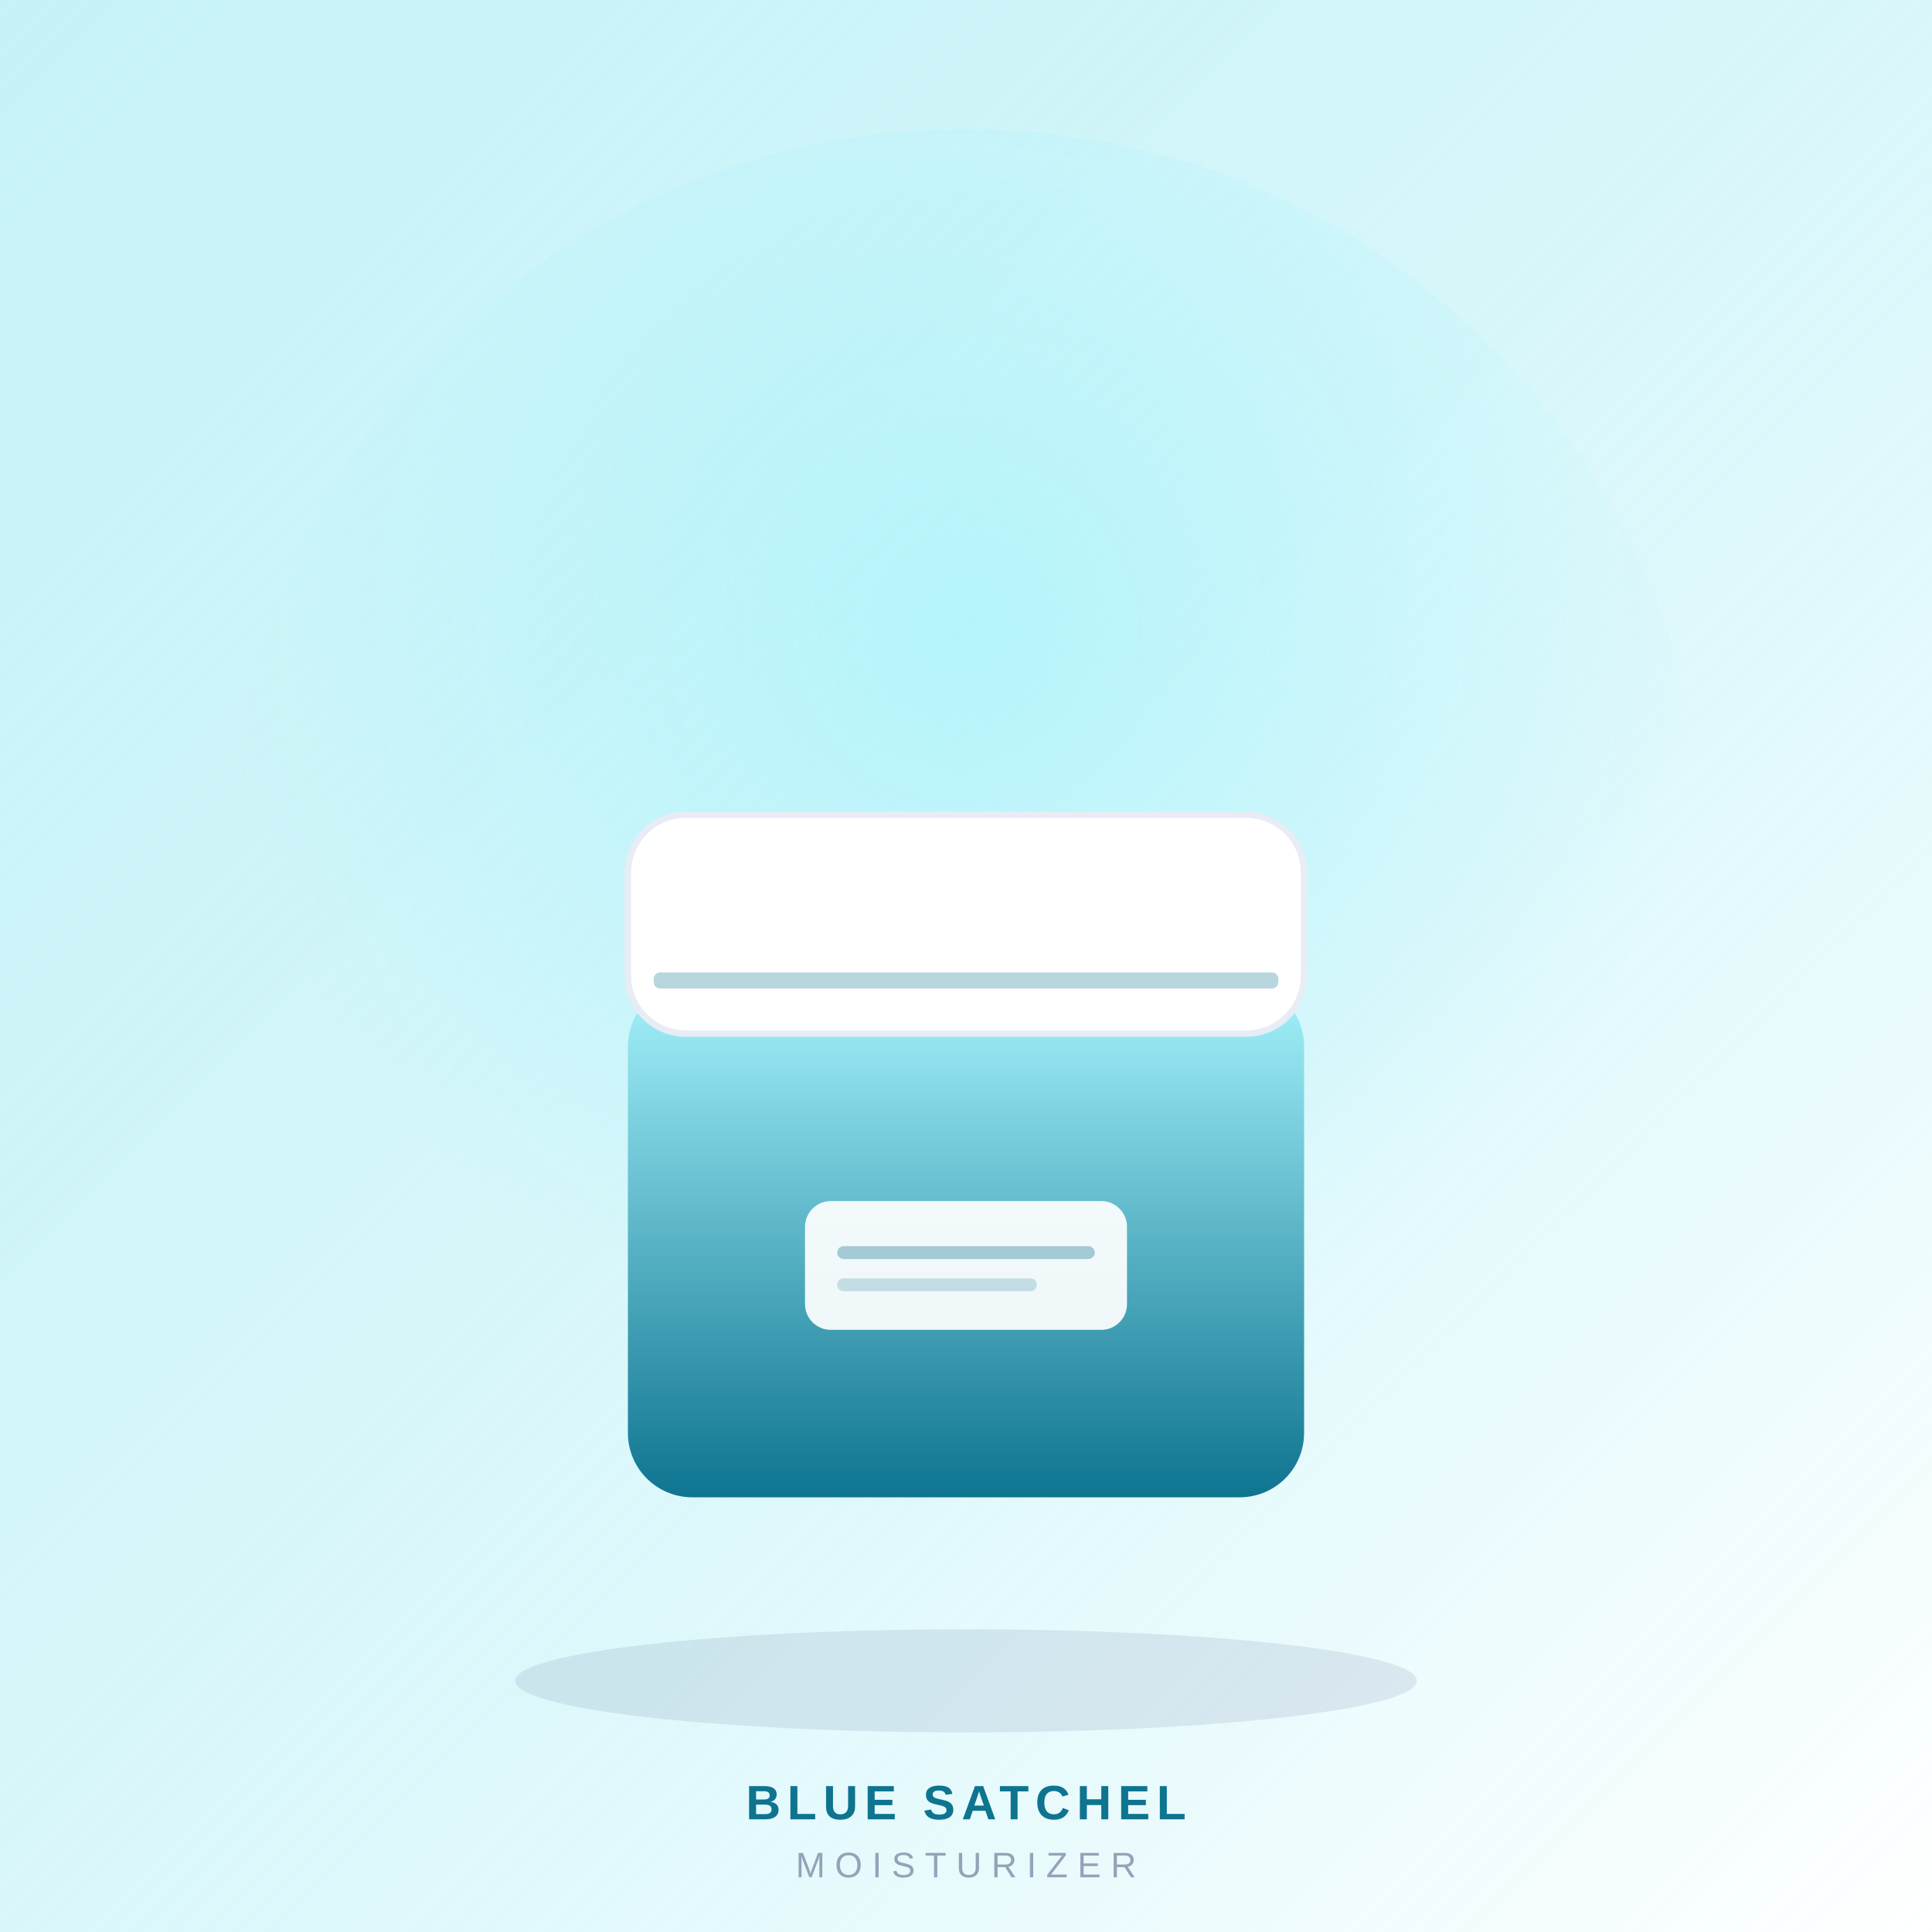
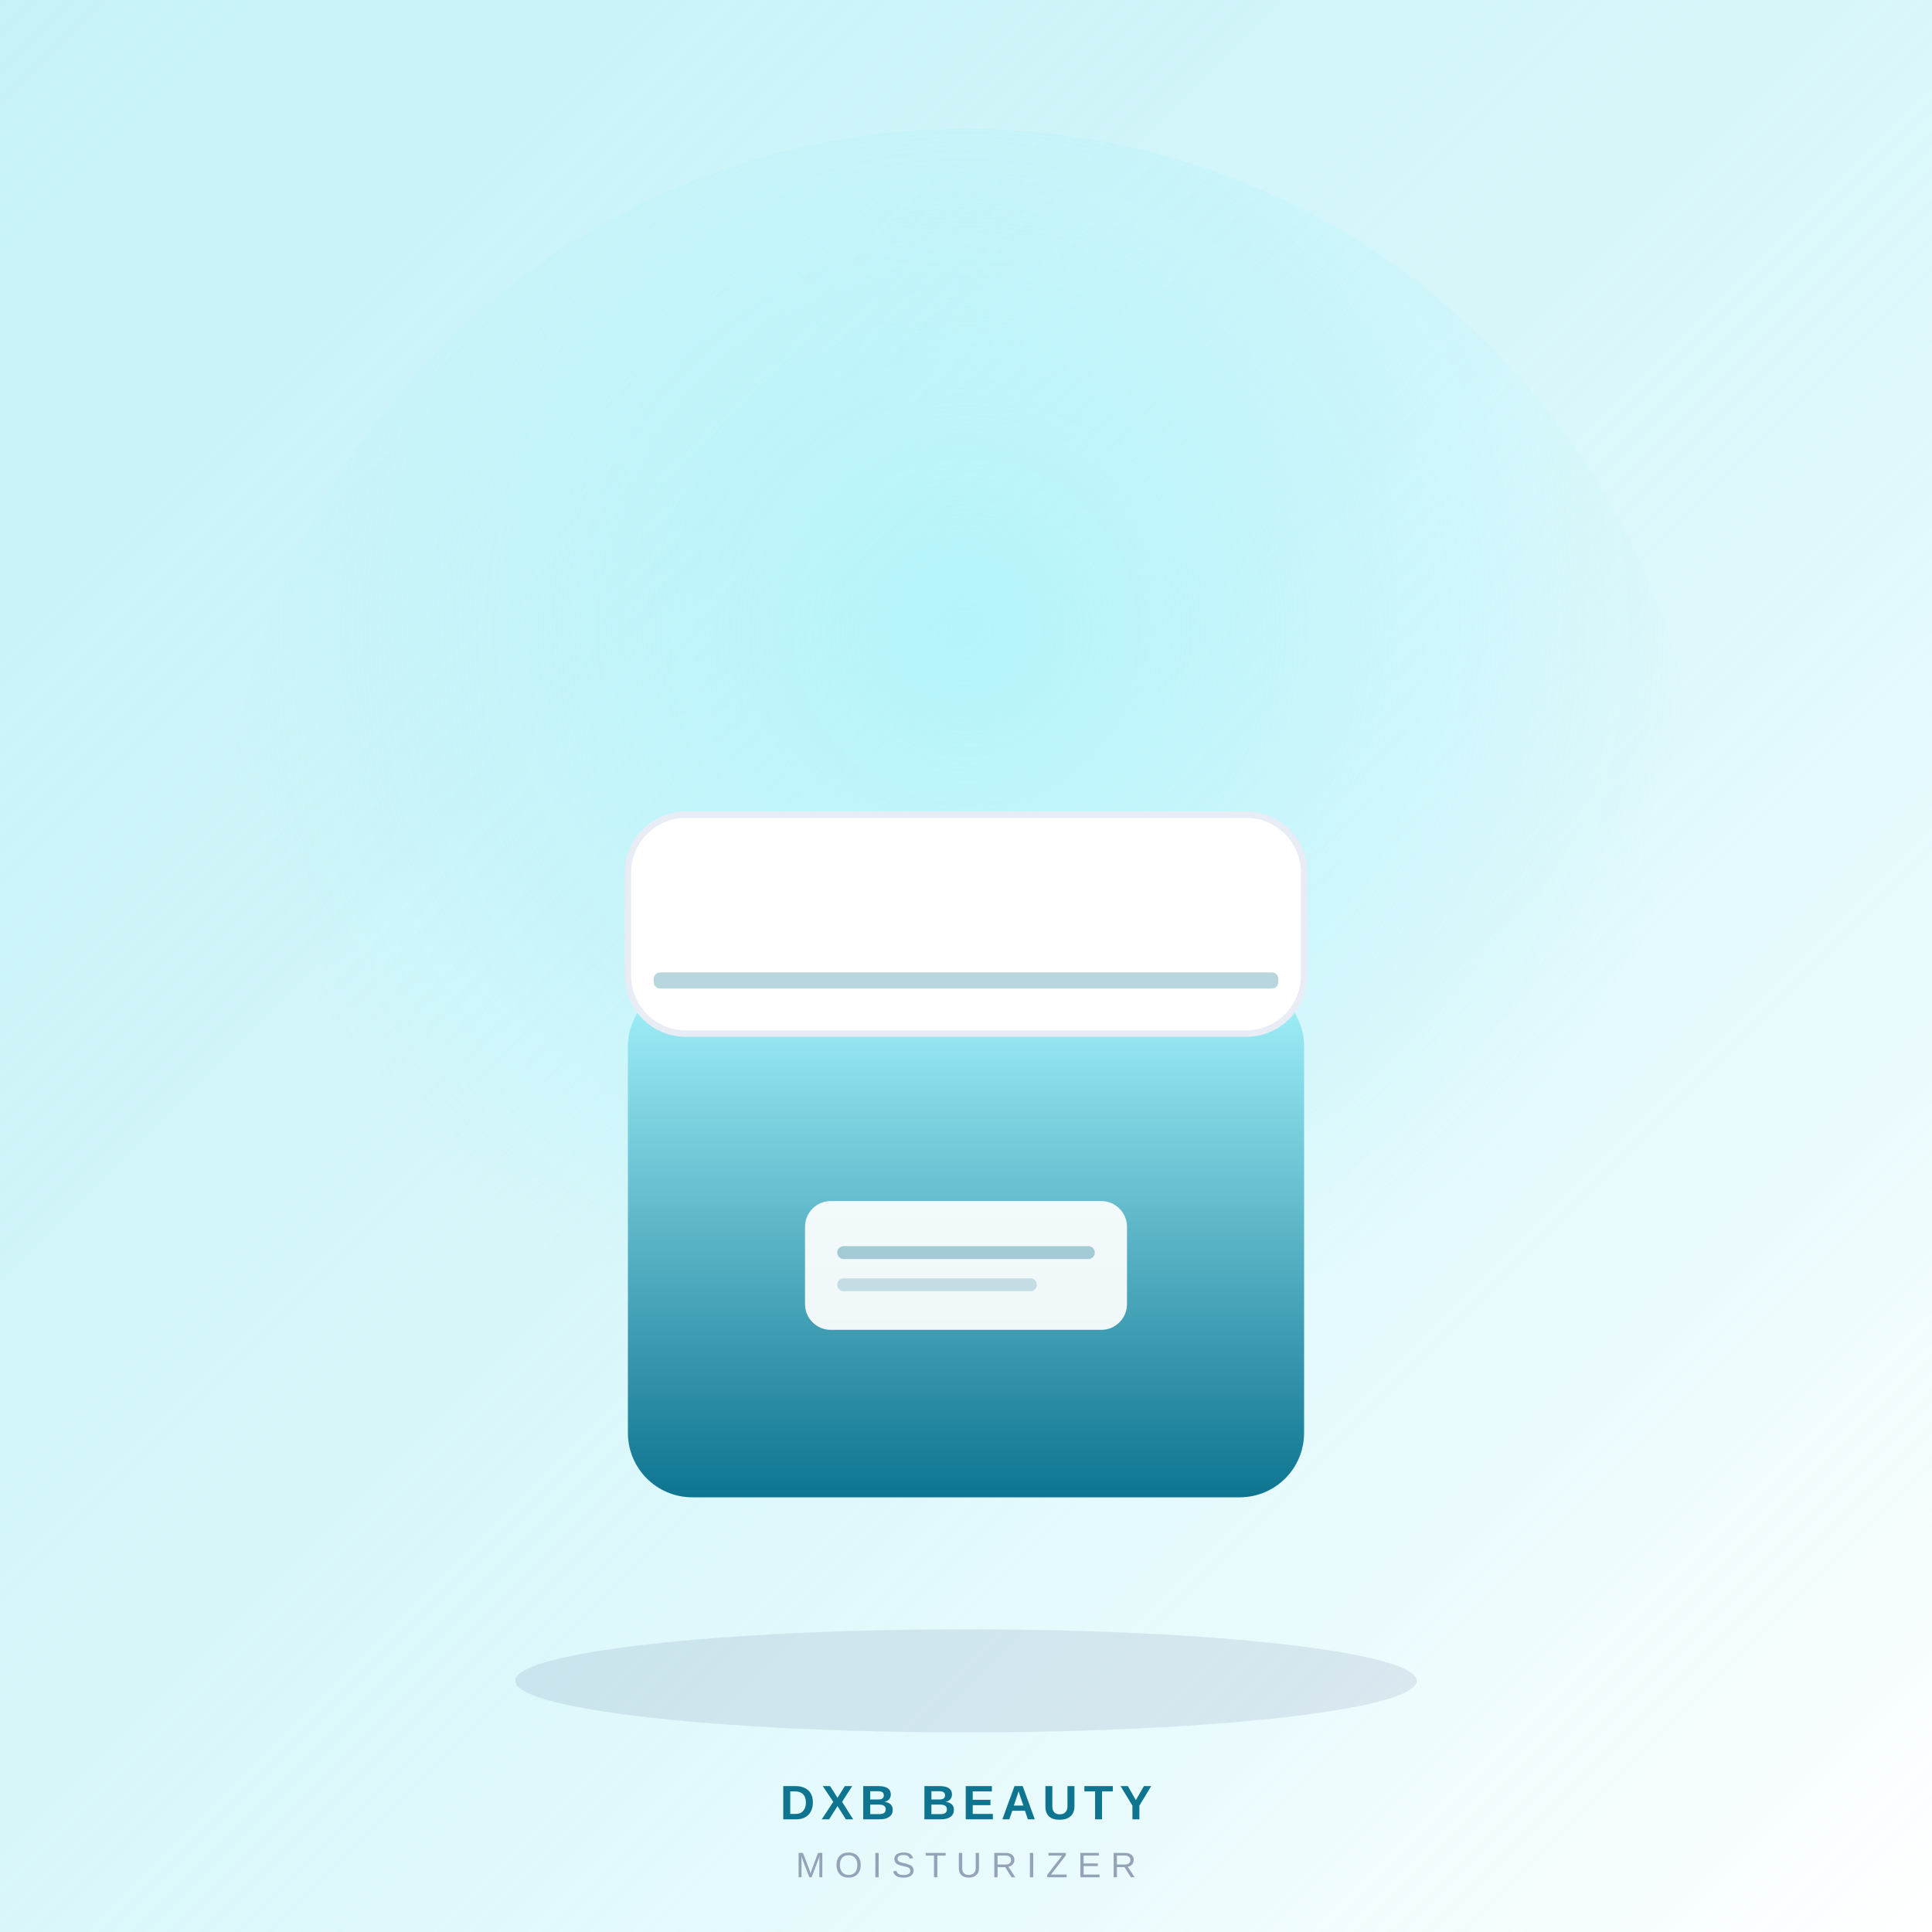
<svg xmlns="http://www.w3.org/2000/svg" width="600" height="600" viewBox="0 0 600 600">
  <defs>
    <linearGradient id="bg" x1="0" y1="0" x2="1" y2="1">
      <stop offset="0%" stop-color="#a5f3fc" stop-opacity="0.55" />
      <stop offset="100%" stop-color="#ffffff" />
    </linearGradient>
    <linearGradient id="body" x1="0" y1="0" x2="0" y2="1">
      <stop offset="0%" stop-color="#a5f3fc" />
      <stop offset="100%" stop-color="#0e7490" />
    </linearGradient>
    <radialGradient id="spot" cx="50%" cy="34%" r="50%">
      <stop offset="0%" stop-color="#a5f3fc" stop-opacity="0.65" />
      <stop offset="100%" stop-color="#a5f3fc" stop-opacity="0" />
    </radialGradient>
  </defs>
  <rect width="600" height="600" fill="url(#bg)" />
  <ellipse cx="300" cy="270" rx="230" ry="230" fill="url(#spot)" />
  <ellipse cx="300" cy="522" rx="140" ry="16" fill="#0f2064" opacity="0.09" />
  <rect x="195" y="305" width="210" height="160" rx="20" fill="url(#body)" />
  <rect x="195" y="253" width="210" height="68" rx="18" fill="#ffffff" stroke="#e7ecf5" stroke-width="2" />
  <rect x="203" y="302" width="194" height="5" rx="2" fill="#0e7490" opacity="0.3" />
  <rect x="250" y="373" width="100" height="40" rx="8" fill="#ffffff" opacity="0.92" />
  <rect x="260" y="387" width="80" height="4" rx="2" fill="#0e7490" opacity="0.35" />
  <rect x="260" y="397" width="62" height="4" rx="2" fill="#0e7490" opacity="0.2" />
-   <text x="300" y="565" text-anchor="middle" font-family="Arial, sans-serif" font-size="15" font-weight="700" letter-spacing="2" fill="#0e7490">BLUE SATCHEL</text>
+   <text x="300" y="565" text-anchor="middle" font-family="Arial, sans-serif" font-size="15" font-weight="700" letter-spacing="2" fill="#0e7490">DXB BEAUTY</text>
  <text x="300" y="583" text-anchor="middle" font-family="Arial, sans-serif" font-size="11" letter-spacing="3" fill="#94a3b8">MOISTURIZER</text>
</svg>
